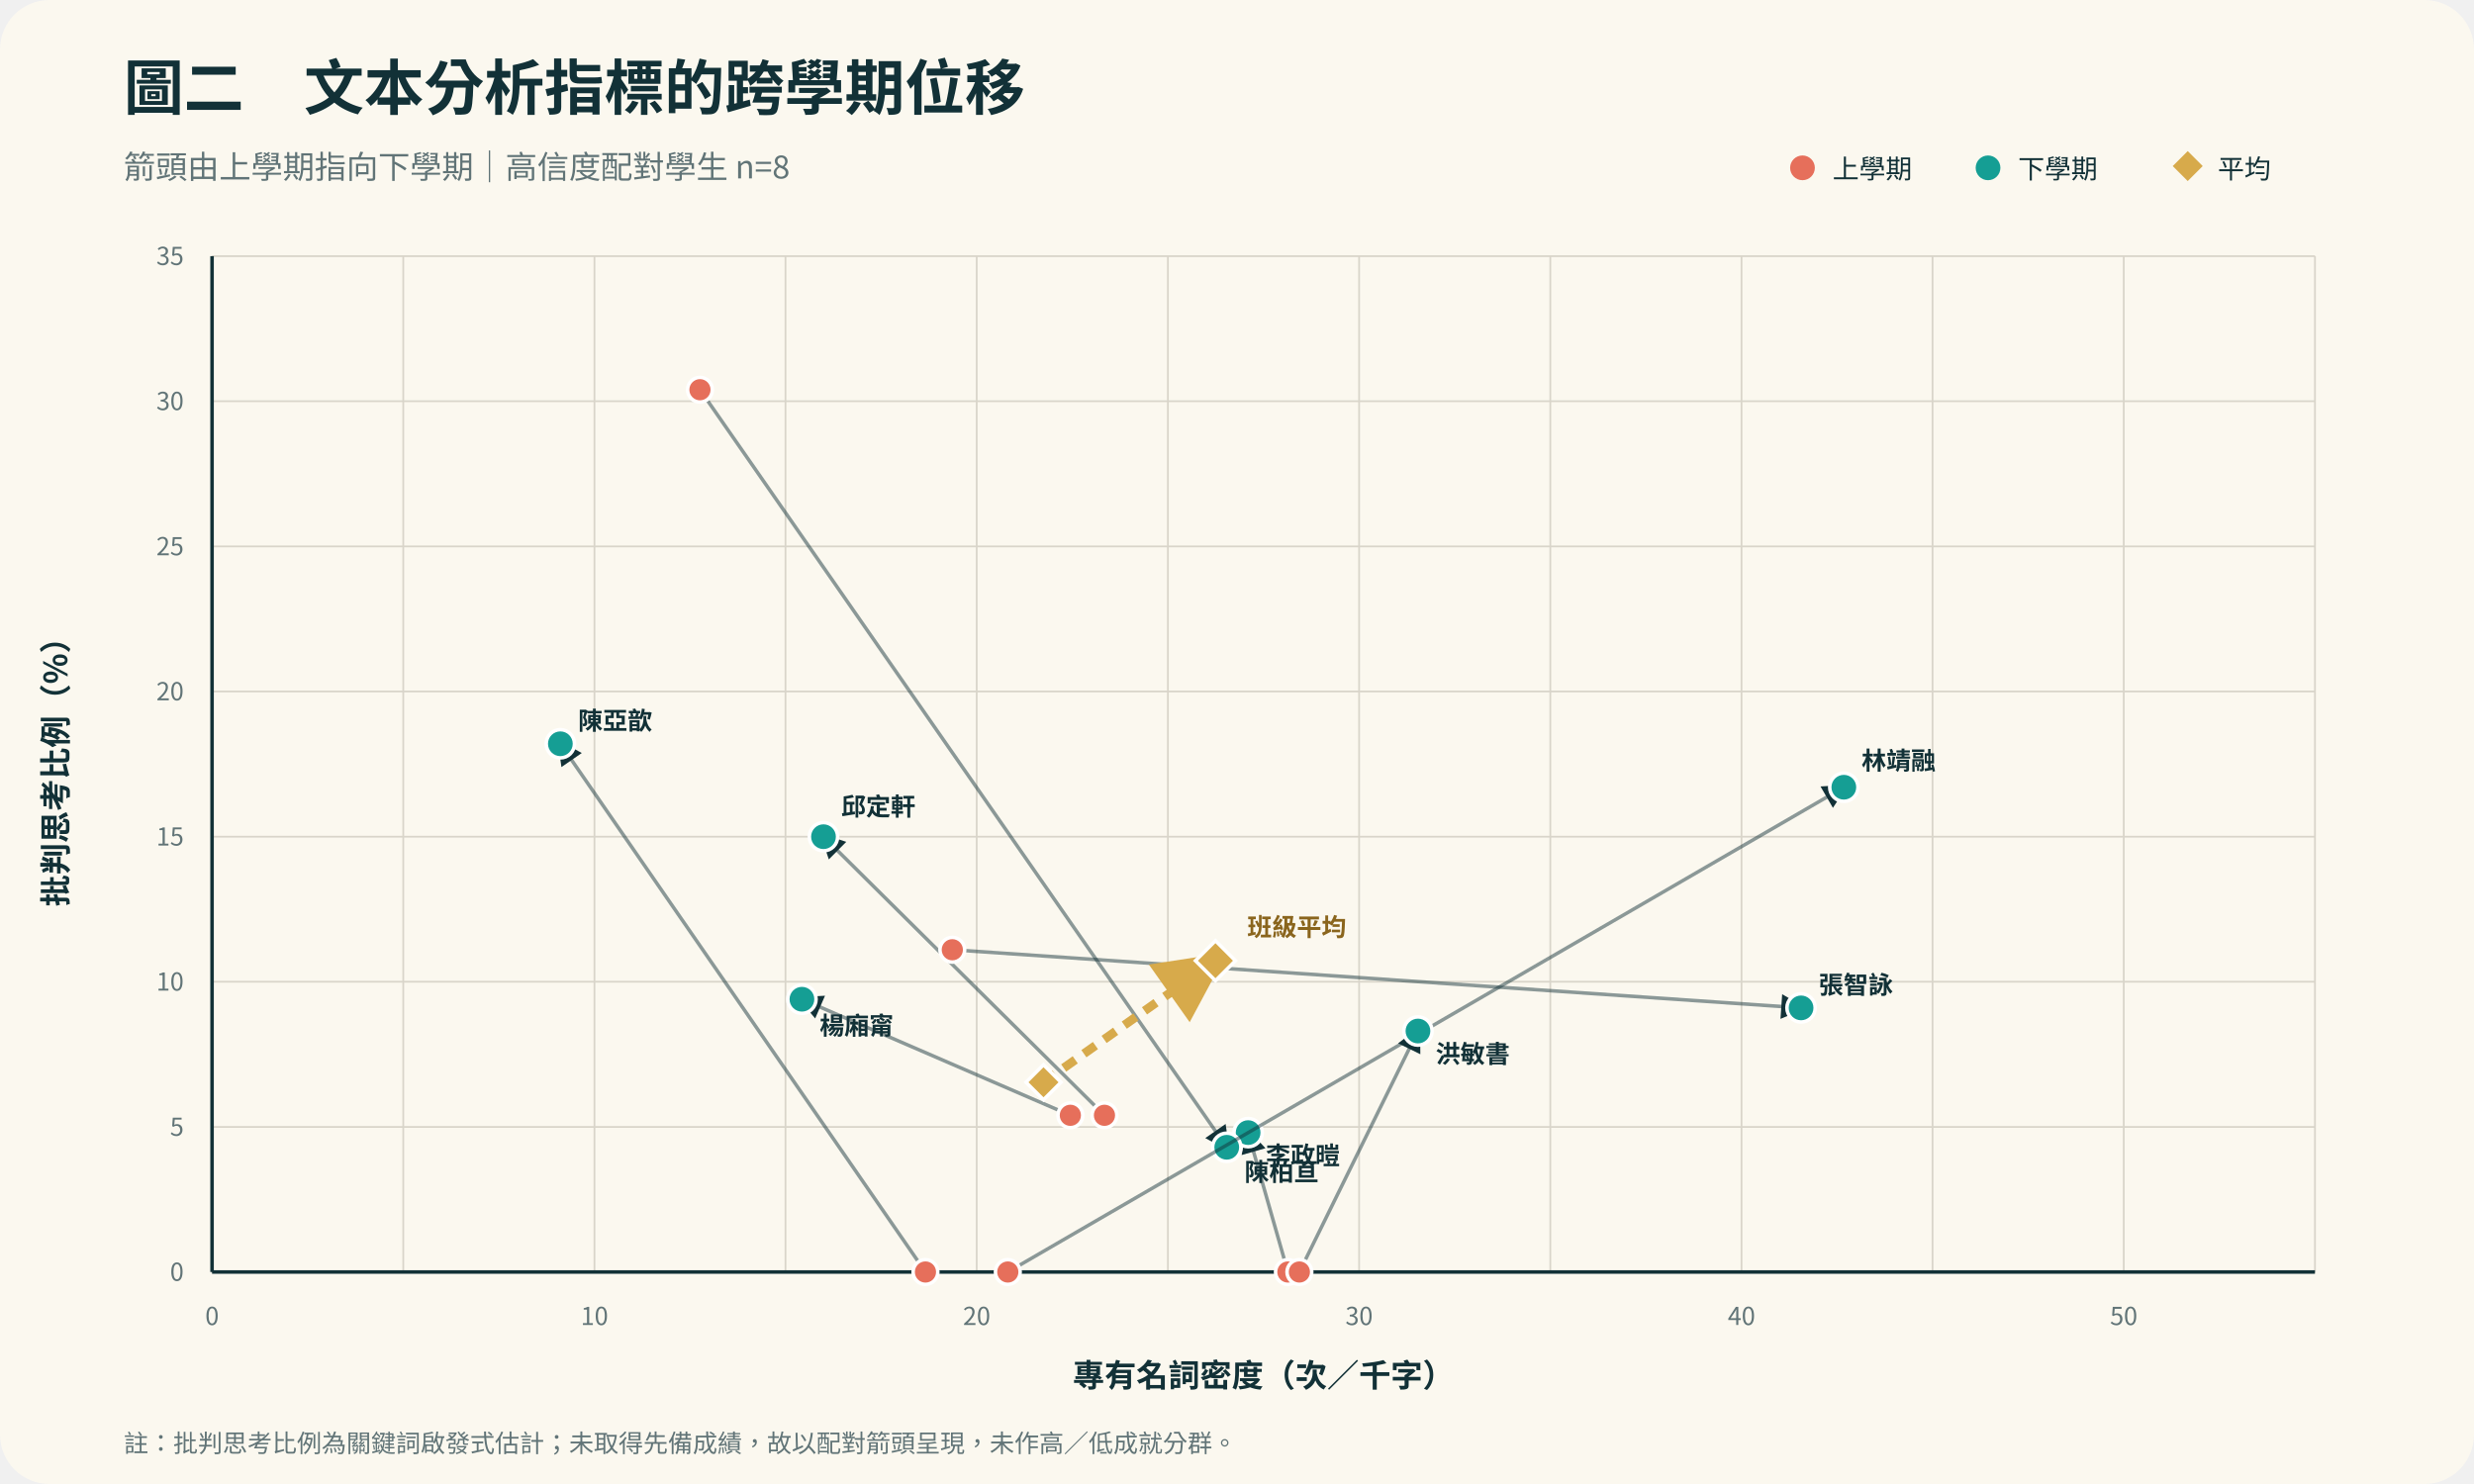
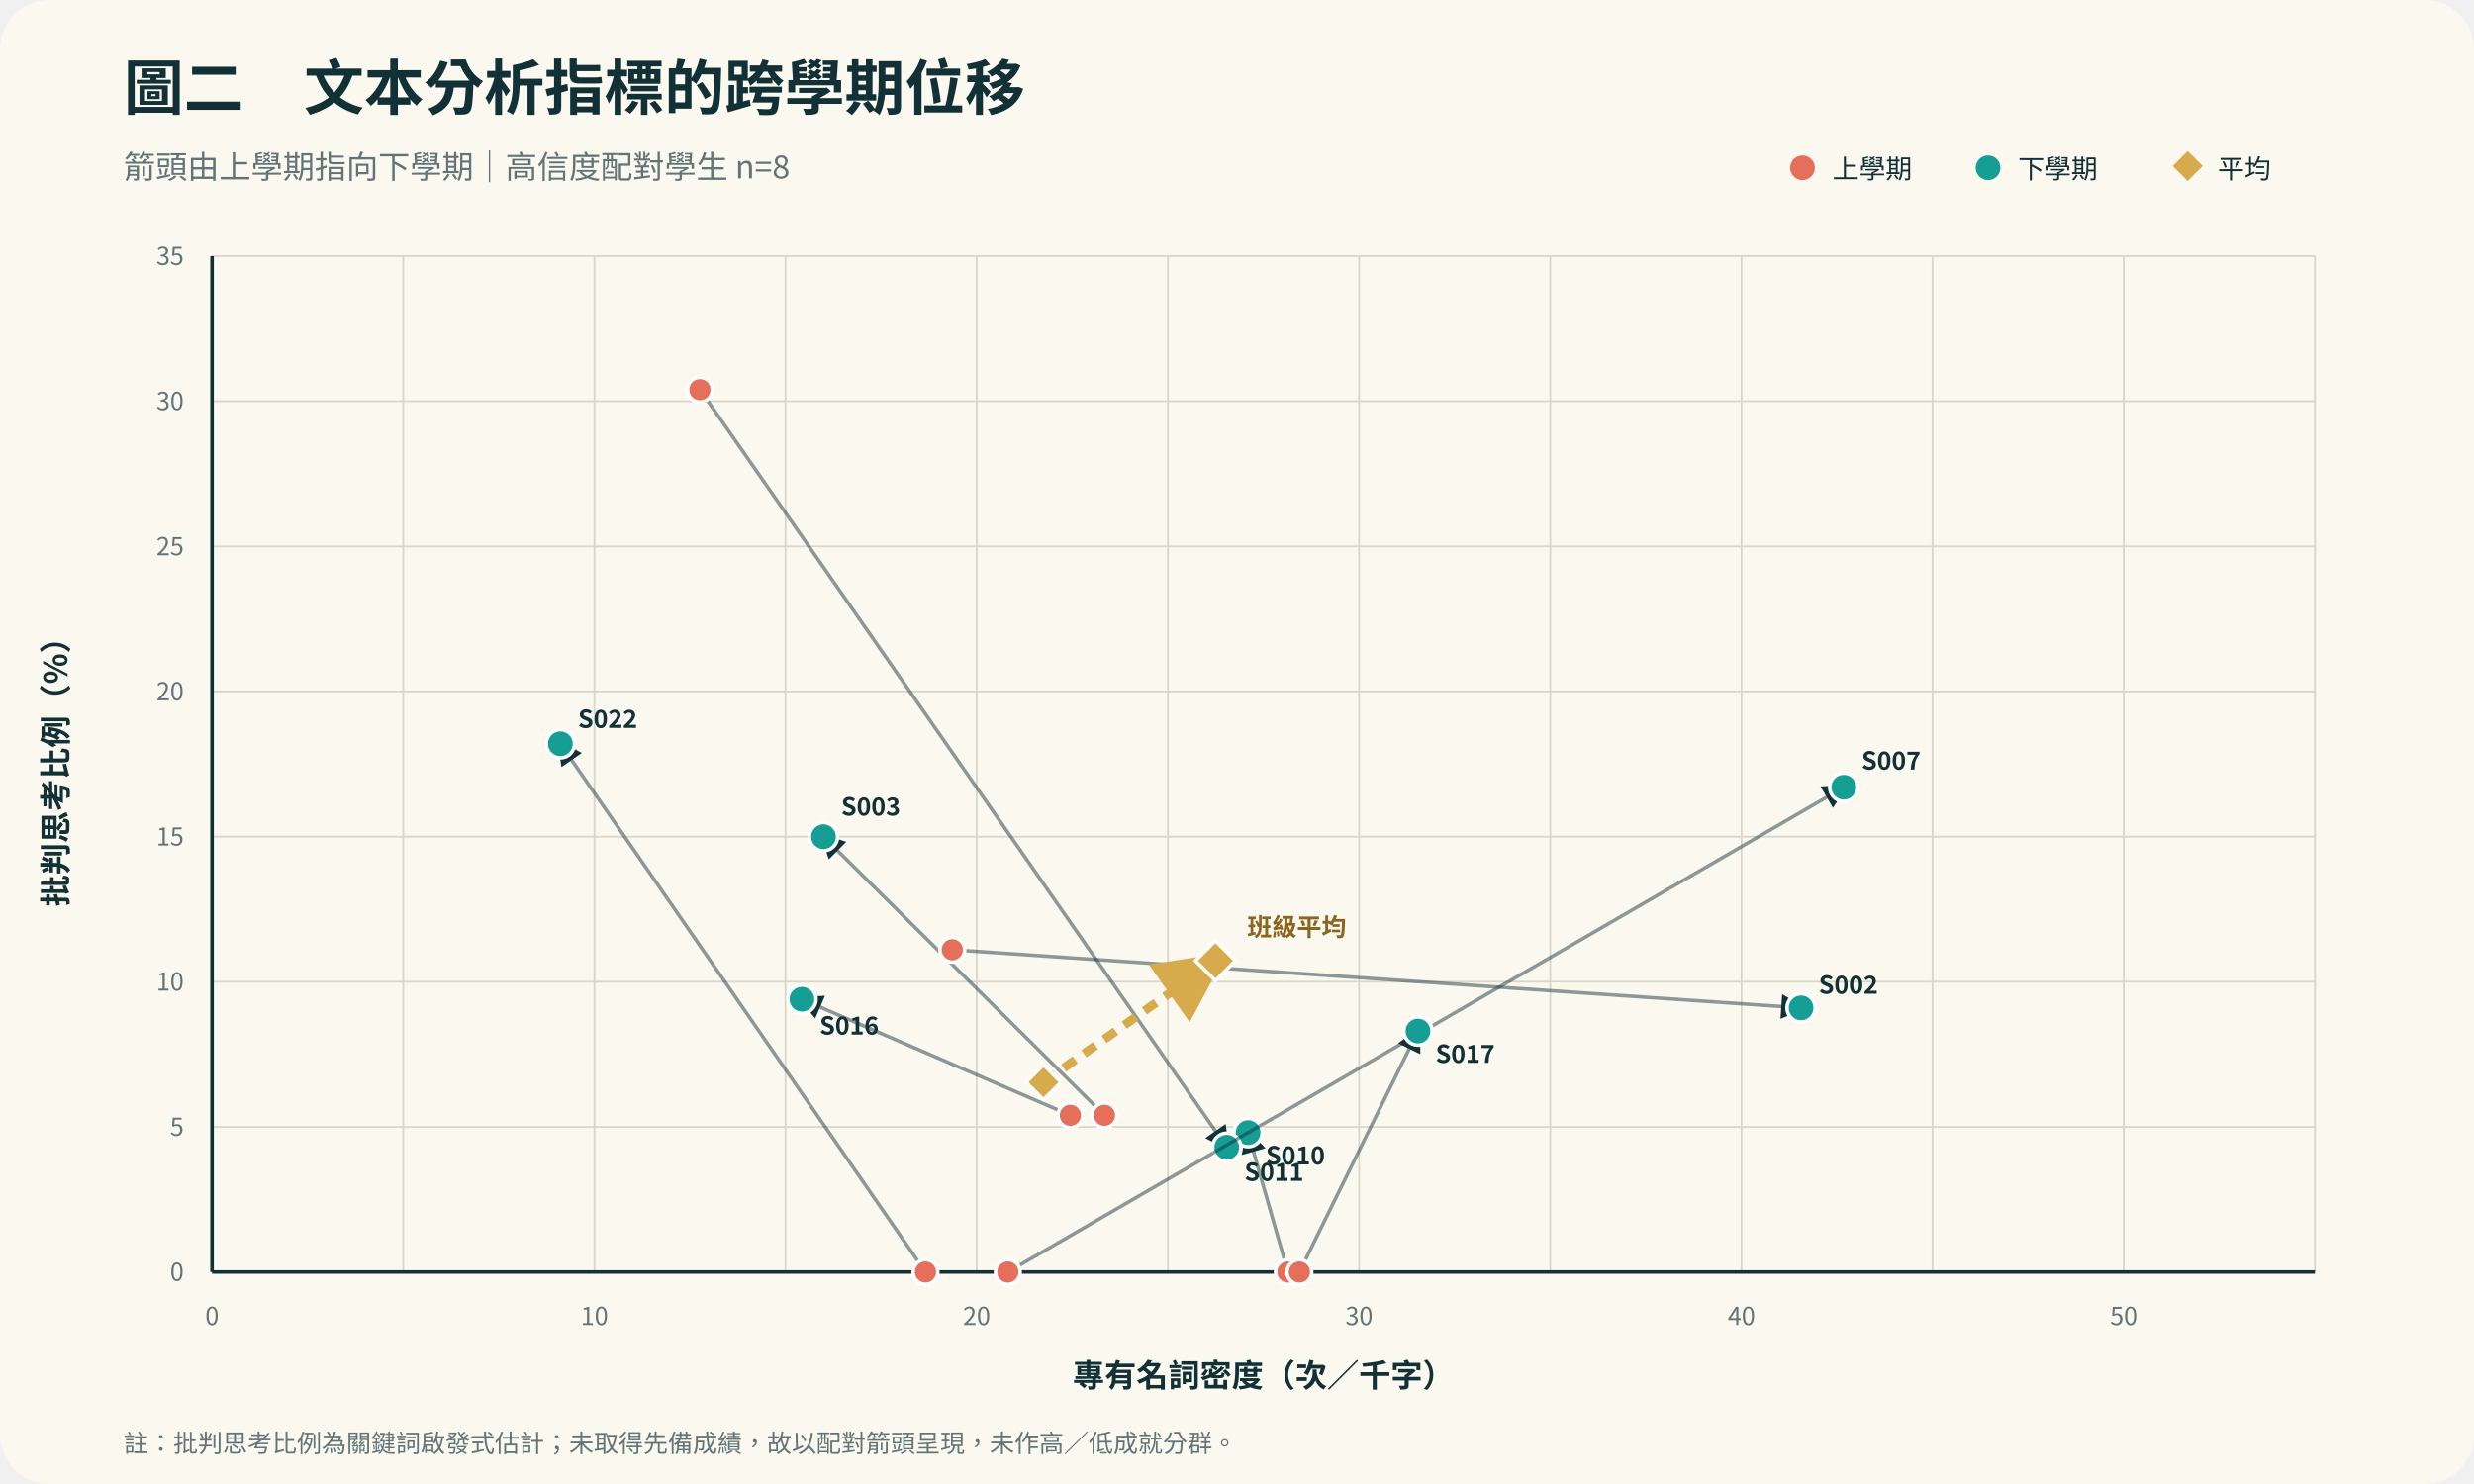
<svg xmlns="http://www.w3.org/2000/svg" width="1400" height="840" viewBox="0 0 1400 840" role="img" aria-labelledby="title desc">
  <defs>
    <marker id="arrow" viewBox="0 0 10 10" refX="8" refY="5" markerWidth="7" markerHeight="7" orient="auto-start-reverse">
      <path d="M 0 0 L 10 5 L 0 10 z" fill="#123137" />
    </marker>
    <marker id="mean-arrow" viewBox="0 0 10 10" refX="8" refY="5" markerWidth="8" markerHeight="8" orient="auto-start-reverse">
      <path d="M 0 0 L 10 5 L 0 10 z" fill="#d7aa4b" />
    </marker>
  </defs>
  <rect width="1400" height="840" rx="28" fill="#fbf8ef" />
  <text x="70" y="62" fill="#123137" font-family="'Noto Sans CJK TC','Noto Sans TC','WenQuanYi Micro Hei',sans-serif" font-size="34" font-weight="800">圖二　文本分析指標的跨學期位移</text>
  <text x="70" y="101" fill="#617477" font-family="'Noto Sans CJK TC','Noto Sans TC','WenQuanYi Micro Hei',sans-serif" font-size="18">箭頭由上學期指向下學期｜高信度配對學生 n=8</text>
  <line x1="120.0" y1="145" x2="120.0" y2="720" stroke="#d9d5ca" stroke-width="1" />
  <text x="120.0" y="750" text-anchor="middle" fill="#617477" font-family="'Noto Sans CJK TC','Noto Sans TC','WenQuanYi Micro Hei',sans-serif" font-size="14">0</text>
  <line x1="228.2" y1="145" x2="228.2" y2="720" stroke="#d9d5ca" stroke-width="1" />
  <line x1="336.4" y1="145" x2="336.4" y2="720" stroke="#d9d5ca" stroke-width="1" />
  <text x="336.4" y="750" text-anchor="middle" fill="#617477" font-family="'Noto Sans CJK TC','Noto Sans TC','WenQuanYi Micro Hei',sans-serif" font-size="14">10</text>
  <line x1="444.5" y1="145" x2="444.5" y2="720" stroke="#d9d5ca" stroke-width="1" />
  <line x1="552.7" y1="145" x2="552.7" y2="720" stroke="#d9d5ca" stroke-width="1" />
  <text x="552.7" y="750" text-anchor="middle" fill="#617477" font-family="'Noto Sans CJK TC','Noto Sans TC','WenQuanYi Micro Hei',sans-serif" font-size="14">20</text>
  <line x1="660.9" y1="145" x2="660.9" y2="720" stroke="#d9d5ca" stroke-width="1" />
  <line x1="769.1" y1="145" x2="769.1" y2="720" stroke="#d9d5ca" stroke-width="1" />
  <text x="769.1" y="750" text-anchor="middle" fill="#617477" font-family="'Noto Sans CJK TC','Noto Sans TC','WenQuanYi Micro Hei',sans-serif" font-size="14">30</text>
  <line x1="877.3" y1="145" x2="877.3" y2="720" stroke="#d9d5ca" stroke-width="1" />
  <line x1="985.5" y1="145" x2="985.5" y2="720" stroke="#d9d5ca" stroke-width="1" />
  <text x="985.5" y="750" text-anchor="middle" fill="#617477" font-family="'Noto Sans CJK TC','Noto Sans TC','WenQuanYi Micro Hei',sans-serif" font-size="14">40</text>
  <line x1="1093.6" y1="145" x2="1093.6" y2="720" stroke="#d9d5ca" stroke-width="1" />
  <line x1="1201.8" y1="145" x2="1201.8" y2="720" stroke="#d9d5ca" stroke-width="1" />
  <text x="1201.8" y="750" text-anchor="middle" fill="#617477" font-family="'Noto Sans CJK TC','Noto Sans TC','WenQuanYi Micro Hei',sans-serif" font-size="14">50</text>
  <line x1="1310.0" y1="145" x2="1310.0" y2="720" stroke="#d9d5ca" stroke-width="1" />
  <line x1="120" y1="720.0" x2="1310" y2="720.0" stroke="#d9d5ca" stroke-width="1" />
  <text x="104" y="725.0" text-anchor="end" fill="#617477" font-family="'Noto Sans CJK TC','Noto Sans TC','WenQuanYi Micro Hei',sans-serif" font-size="14">0</text>
  <line x1="120" y1="637.9" x2="1310" y2="637.9" stroke="#d9d5ca" stroke-width="1" />
  <text x="104" y="642.9" text-anchor="end" fill="#617477" font-family="'Noto Sans CJK TC','Noto Sans TC','WenQuanYi Micro Hei',sans-serif" font-size="14">5</text>
  <line x1="120" y1="555.7" x2="1310" y2="555.7" stroke="#d9d5ca" stroke-width="1" />
  <text x="104" y="560.7" text-anchor="end" fill="#617477" font-family="'Noto Sans CJK TC','Noto Sans TC','WenQuanYi Micro Hei',sans-serif" font-size="14">10</text>
  <line x1="120" y1="473.6" x2="1310" y2="473.6" stroke="#d9d5ca" stroke-width="1" />
  <text x="104" y="478.6" text-anchor="end" fill="#617477" font-family="'Noto Sans CJK TC','Noto Sans TC','WenQuanYi Micro Hei',sans-serif" font-size="14">15</text>
  <line x1="120" y1="391.4" x2="1310" y2="391.4" stroke="#d9d5ca" stroke-width="1" />
  <text x="104" y="396.4" text-anchor="end" fill="#617477" font-family="'Noto Sans CJK TC','Noto Sans TC','WenQuanYi Micro Hei',sans-serif" font-size="14">20</text>
  <line x1="120" y1="309.3" x2="1310" y2="309.3" stroke="#d9d5ca" stroke-width="1" />
  <text x="104" y="314.3" text-anchor="end" fill="#617477" font-family="'Noto Sans CJK TC','Noto Sans TC','WenQuanYi Micro Hei',sans-serif" font-size="14">25</text>
  <line x1="120" y1="227.1" x2="1310" y2="227.1" stroke="#d9d5ca" stroke-width="1" />
  <text x="104" y="232.1" text-anchor="end" fill="#617477" font-family="'Noto Sans CJK TC','Noto Sans TC','WenQuanYi Micro Hei',sans-serif" font-size="14">30</text>
  <line x1="120" y1="145.0" x2="1310" y2="145.0" stroke="#d9d5ca" stroke-width="1" />
  <text x="104" y="150.0" text-anchor="end" fill="#617477" font-family="'Noto Sans CJK TC','Noto Sans TC','WenQuanYi Micro Hei',sans-serif" font-size="14">35</text>
  <line x1="120" y1="720" x2="1310" y2="720" stroke="#123137" stroke-width="2" />
  <line x1="120" y1="145" x2="120" y2="720" stroke="#123137" stroke-width="2" />
  <text x="715.0" y="785" text-anchor="middle" fill="#123137" font-family="'Noto Sans CJK TC','Noto Sans TC','WenQuanYi Micro Hei',sans-serif" font-size="18" font-weight="700">專有名詞密度（次／千字）</text>
  <text x="38" y="432.5" transform="rotate(-90 38 432.5)" text-anchor="middle" fill="#123137" font-family="'Noto Sans CJK TC','Noto Sans TC','WenQuanYi Micro Hei',sans-serif" font-size="18" font-weight="700">批判思考比例（%）</text>
  <line x1="523.7" y1="720.0" x2="317.1" y2="421.0" stroke="#123137" stroke-width="2" stroke-opacity=".48" marker-end="url(#arrow)" />
  <circle cx="523.7" cy="720.0" r="7" fill="#e66f5b" stroke="white" stroke-width="2" />
  <circle cx="317.1" cy="421.0" r="8" fill="#159e94" stroke="white" stroke-width="2" />
-   <text x="327.1" y="413.0" fill="#123137" font-family="'Noto Sans CJK TC','Noto Sans TC','WenQuanYi Micro Hei',sans-serif" font-size="14" font-weight="650">陳亞歆</text>
+   <text x="327.1" y="412.0" fill="#123137" font-family="'Noto Sans CJK TC','Noto Sans TC','WenQuanYi Micro Hei',sans-serif" font-size="14" font-weight="650">S022</text>
  <line x1="625.0" y1="631.3" x2="466.0" y2="473.6" stroke="#123137" stroke-width="2" stroke-opacity=".48" marker-end="url(#arrow)" />
  <circle cx="625.0" cy="631.3" r="7" fill="#e66f5b" stroke="white" stroke-width="2" />
  <circle cx="466.0" cy="473.6" r="8" fill="#159e94" stroke="white" stroke-width="2" />
-   <text x="476.0" y="461.6" fill="#123137" font-family="'Noto Sans CJK TC','Noto Sans TC','WenQuanYi Micro Hei',sans-serif" font-size="14" font-weight="650">邱定軒</text>
+   <text x="476.0" y="461.6" fill="#123137" font-family="'Noto Sans CJK TC','Noto Sans TC','WenQuanYi Micro Hei',sans-serif" font-size="14" font-weight="650">S003</text>
  <line x1="605.7" y1="631.3" x2="453.8" y2="565.6" stroke="#123137" stroke-width="2" stroke-opacity=".48" marker-end="url(#arrow)" />
  <circle cx="605.7" cy="631.3" r="7" fill="#e66f5b" stroke="white" stroke-width="2" />
  <circle cx="453.8" cy="565.6" r="8" fill="#159e94" stroke="white" stroke-width="2" />
-   <text x="463.8" y="585.6" fill="#123137" font-family="'Noto Sans CJK TC','Noto Sans TC','WenQuanYi Micro Hei',sans-serif" font-size="14" font-weight="650">楊廂甯</text>
+   <text x="463.8" y="585.6" fill="#123137" font-family="'Noto Sans CJK TC','Noto Sans TC','WenQuanYi Micro Hei',sans-serif" font-size="14" font-weight="650">S016</text>
  <line x1="728.8" y1="720.0" x2="706.3" y2="641.1" stroke="#123137" stroke-width="2" stroke-opacity=".48" marker-end="url(#arrow)" />
  <circle cx="728.8" cy="720.0" r="7" fill="#e66f5b" stroke="white" stroke-width="2" />
  <circle cx="706.3" cy="641.1" r="8" fill="#159e94" stroke="white" stroke-width="2" />
-   <text x="716.3" y="659.1" fill="#123137" font-family="'Noto Sans CJK TC','Noto Sans TC','WenQuanYi Micro Hei',sans-serif" font-size="14" font-weight="650">李政暟</text>
+   <text x="716.3" y="659.1" fill="#123137" font-family="'Noto Sans CJK TC','Noto Sans TC','WenQuanYi Micro Hei',sans-serif" font-size="14" font-weight="650">S010</text>
  <line x1="538.9" y1="537.6" x2="1019.2" y2="570.5" stroke="#123137" stroke-width="2" stroke-opacity=".48" marker-end="url(#arrow)" />
  <circle cx="538.9" cy="537.6" r="7" fill="#e66f5b" stroke="white" stroke-width="2" />
  <circle cx="1019.2" cy="570.5" r="8" fill="#159e94" stroke="white" stroke-width="2" />
-   <text x="1029.2" y="562.5" fill="#123137" font-family="'Noto Sans CJK TC','Noto Sans TC','WenQuanYi Micro Hei',sans-serif" font-size="14" font-weight="650">張智詠</text>
+   <text x="1029.2" y="562.5" fill="#123137" font-family="'Noto Sans CJK TC','Noto Sans TC','WenQuanYi Micro Hei',sans-serif" font-size="14" font-weight="650">S002</text>
  <line x1="396.1" y1="220.6" x2="694.2" y2="649.4" stroke="#123137" stroke-width="2" stroke-opacity=".48" marker-end="url(#arrow)" />
  <circle cx="396.1" cy="220.6" r="7" fill="#e66f5b" stroke="white" stroke-width="2" />
  <circle cx="694.2" cy="649.4" r="8" fill="#159e94" stroke="white" stroke-width="2" />
-   <text x="704.2" y="668.4" fill="#123137" font-family="'Noto Sans CJK TC','Noto Sans TC','WenQuanYi Micro Hei',sans-serif" font-size="14" font-weight="650">陳柏亘</text>
+   <text x="704.2" y="668.4" fill="#123137" font-family="'Noto Sans CJK TC','Noto Sans TC','WenQuanYi Micro Hei',sans-serif" font-size="14" font-weight="650">S011</text>
  <line x1="570.3" y1="720.0" x2="1043.4" y2="445.6" stroke="#123137" stroke-width="2" stroke-opacity=".48" marker-end="url(#arrow)" />
  <circle cx="570.3" cy="720.0" r="7" fill="#e66f5b" stroke="white" stroke-width="2" />
  <circle cx="1043.4" cy="445.6" r="8" fill="#159e94" stroke="white" stroke-width="2" />
-   <text x="1053.4" y="435.6" fill="#123137" font-family="'Noto Sans CJK TC','Noto Sans TC','WenQuanYi Micro Hei',sans-serif" font-size="14" font-weight="650">林靖融</text>
+   <text x="1053.4" y="435.6" fill="#123137" font-family="'Noto Sans CJK TC','Noto Sans TC','WenQuanYi Micro Hei',sans-serif" font-size="14" font-weight="650">S007</text>
  <line x1="735.3" y1="720.0" x2="802.4" y2="583.6" stroke="#123137" stroke-width="2" stroke-opacity=".48" marker-end="url(#arrow)" />
  <circle cx="735.3" cy="720.0" r="7" fill="#e66f5b" stroke="white" stroke-width="2" />
  <circle cx="802.4" cy="583.6" r="8" fill="#159e94" stroke="white" stroke-width="2" />
-   <text x="812.4" y="601.6" fill="#123137" font-family="'Noto Sans CJK TC','Noto Sans TC','WenQuanYi Micro Hei',sans-serif" font-size="14" font-weight="650">洪敏書</text>
+   <text x="812.4" y="601.6" fill="#123137" font-family="'Noto Sans CJK TC','Noto Sans TC','WenQuanYi Micro Hei',sans-serif" font-size="14" font-weight="650">S017</text>
  <line x1="590.5" y1="612.6" x2="687.8" y2="543.8" stroke="#d7aa4b" stroke-width="5" stroke-dasharray="8 6" marker-end="url(#mean-arrow)" />
  <rect x="583.5" y="605.6" width="14" height="14" transform="rotate(45 590.5 612.6)" fill="#d7aa4b" stroke="white" stroke-width="2" />
  <rect x="679.8" y="535.8" width="16" height="16" transform="rotate(45 687.8 543.8)" fill="#d7aa4b" stroke="white" stroke-width="2" />
  <text x="705.8" y="529.8" fill="#8a651d" font-family="'Noto Sans CJK TC','Noto Sans TC','WenQuanYi Micro Hei',sans-serif" font-size="14" font-weight="800">班級平均</text>
  <circle cx="1020" cy="95" r="7" fill="#e66f5b" />
  <text x="1037" y="101" fill="#123137" font-family="'Noto Sans CJK TC','Noto Sans TC','WenQuanYi Micro Hei',sans-serif" font-size="15">上學期</text>
  <circle cx="1125" cy="95" r="7" fill="#159e94" />
  <text x="1142" y="101" fill="#123137" font-family="'Noto Sans CJK TC','Noto Sans TC','WenQuanYi Micro Hei',sans-serif" font-size="15">下學期</text>
  <rect x="1232" y="88" width="12" height="12" transform="rotate(45 1238 94)" fill="#d7aa4b" />
  <text x="1255" y="101" fill="#123137" font-family="'Noto Sans CJK TC','Noto Sans TC','WenQuanYi Micro Hei',sans-serif" font-size="15">平均</text>
  <text x="70" y="822" fill="#617477" font-family="'Noto Sans CJK TC','Noto Sans TC','WenQuanYi Micro Hei',sans-serif" font-size="14">註：批判思考比例為關鍵詞啟發式估計；未取得先備成績，故以配對箭頭呈現，未作高／低成就分群。</text>
</svg>
